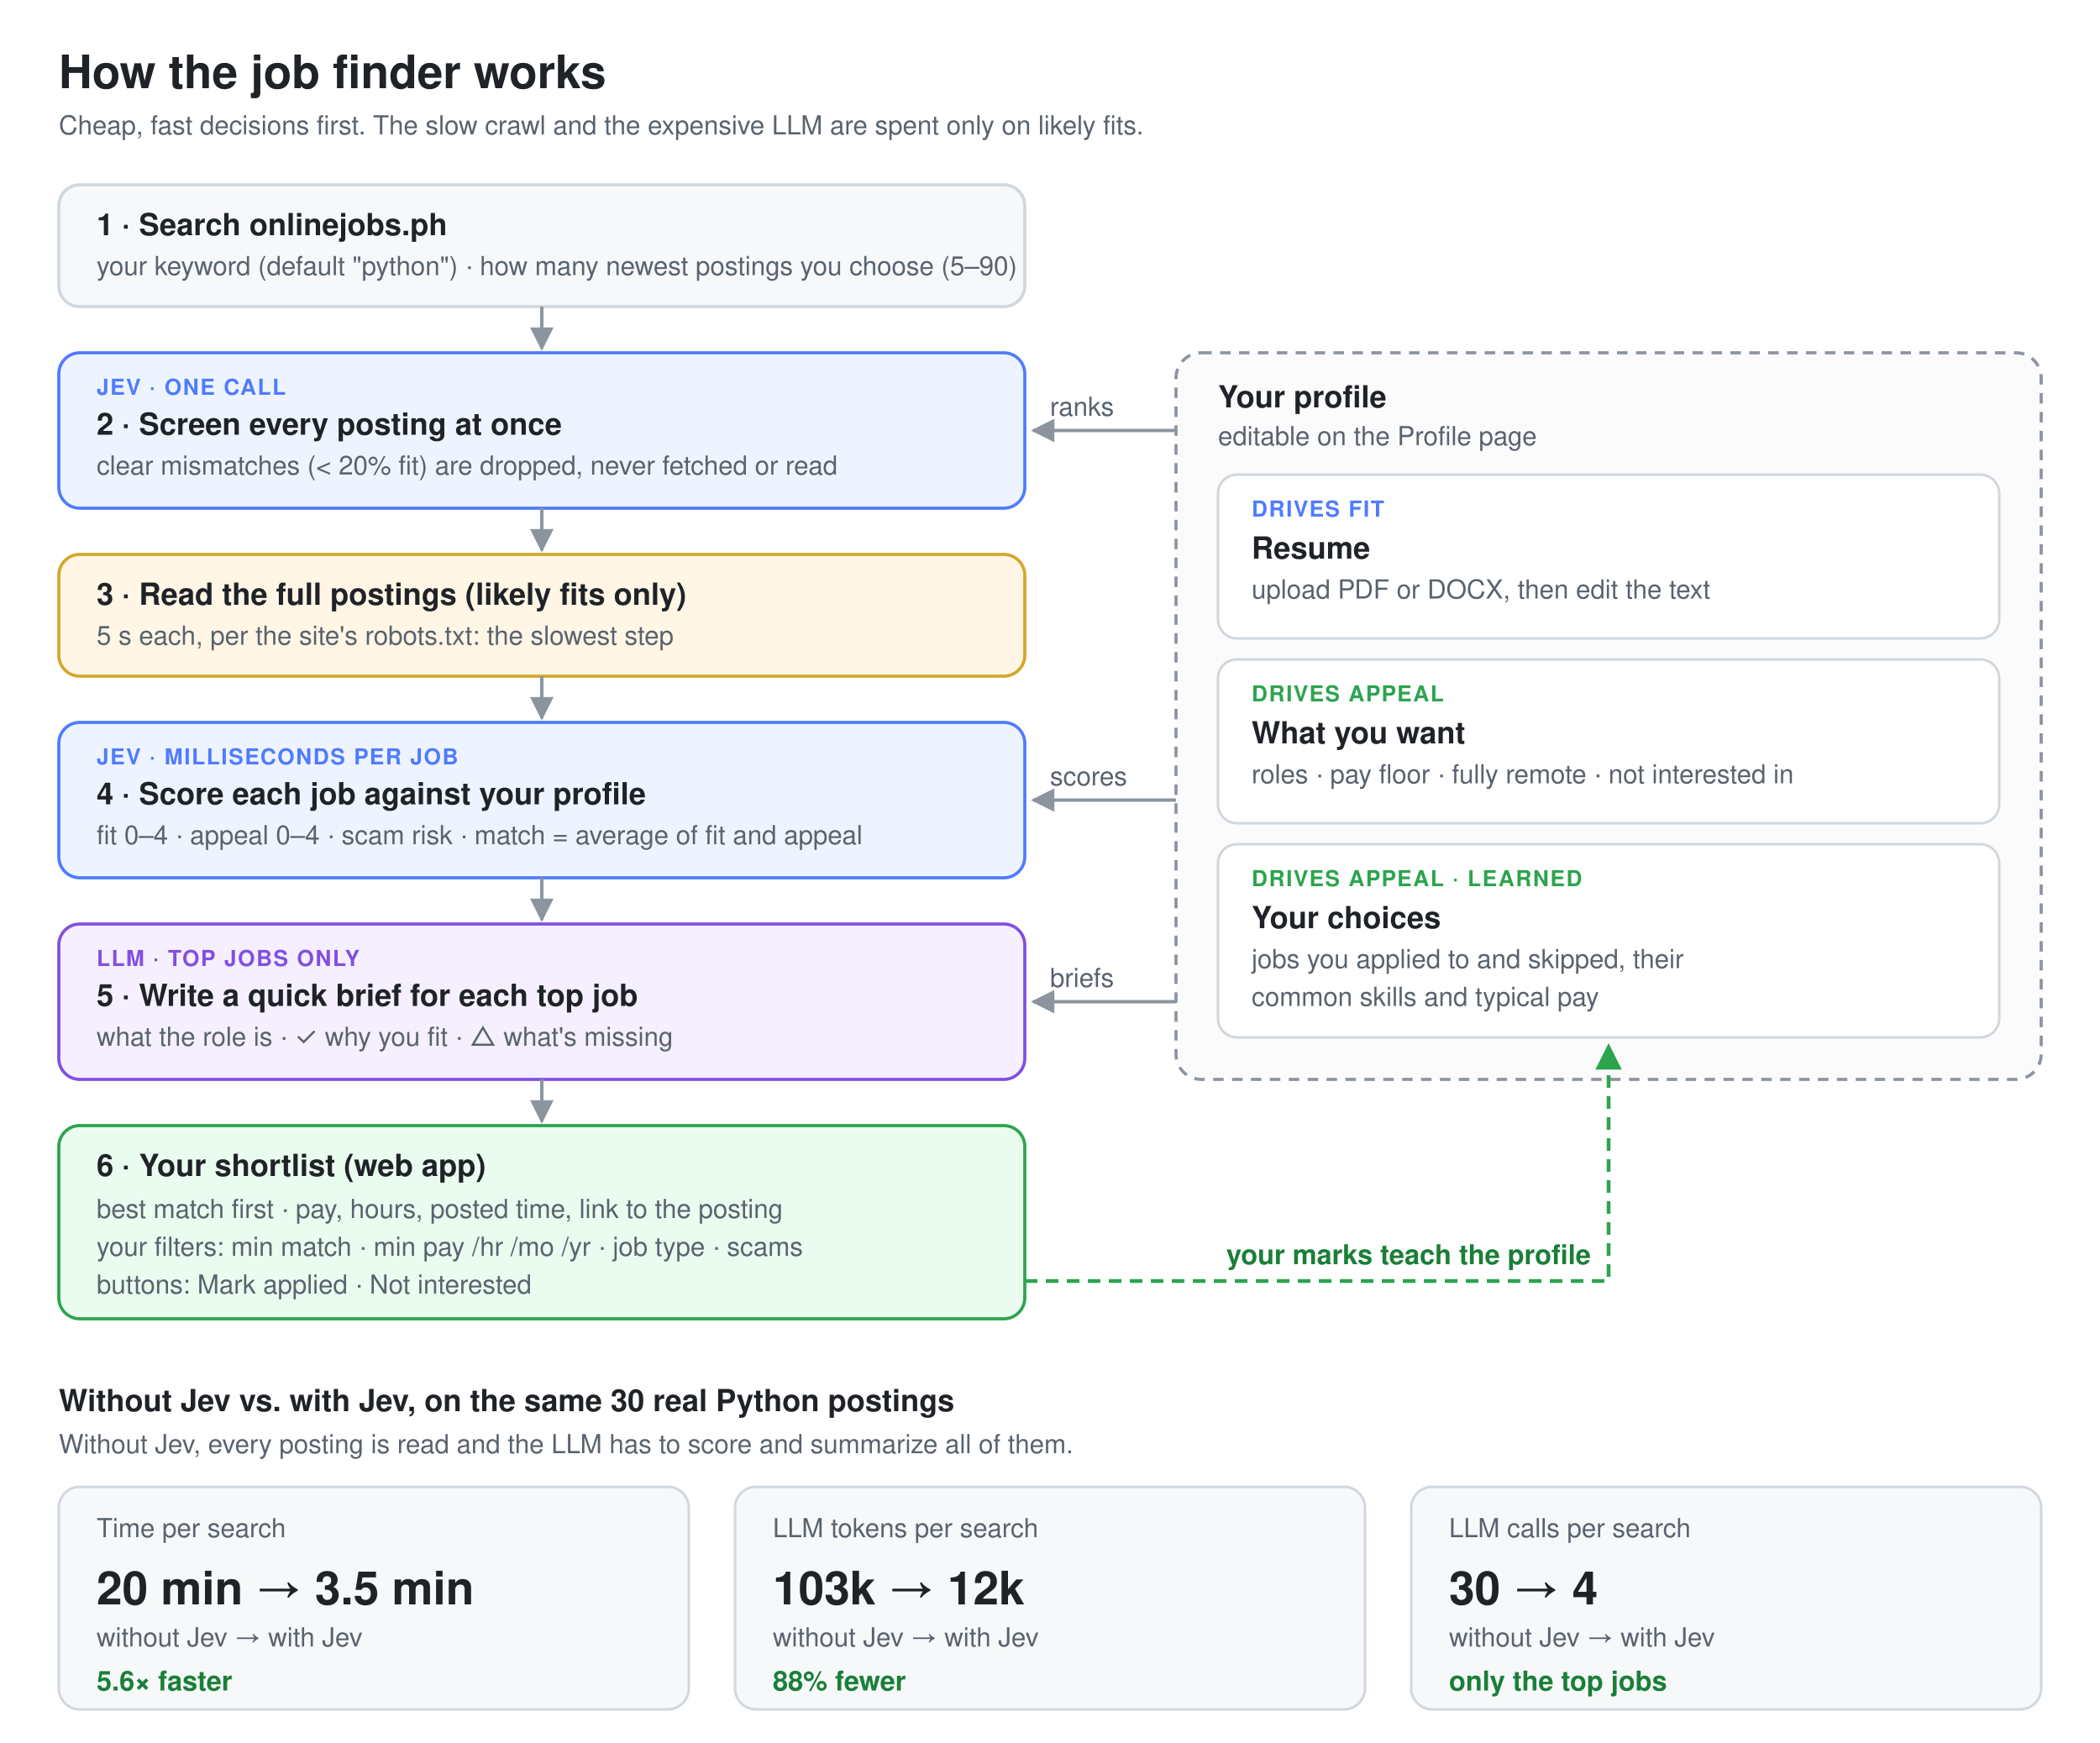
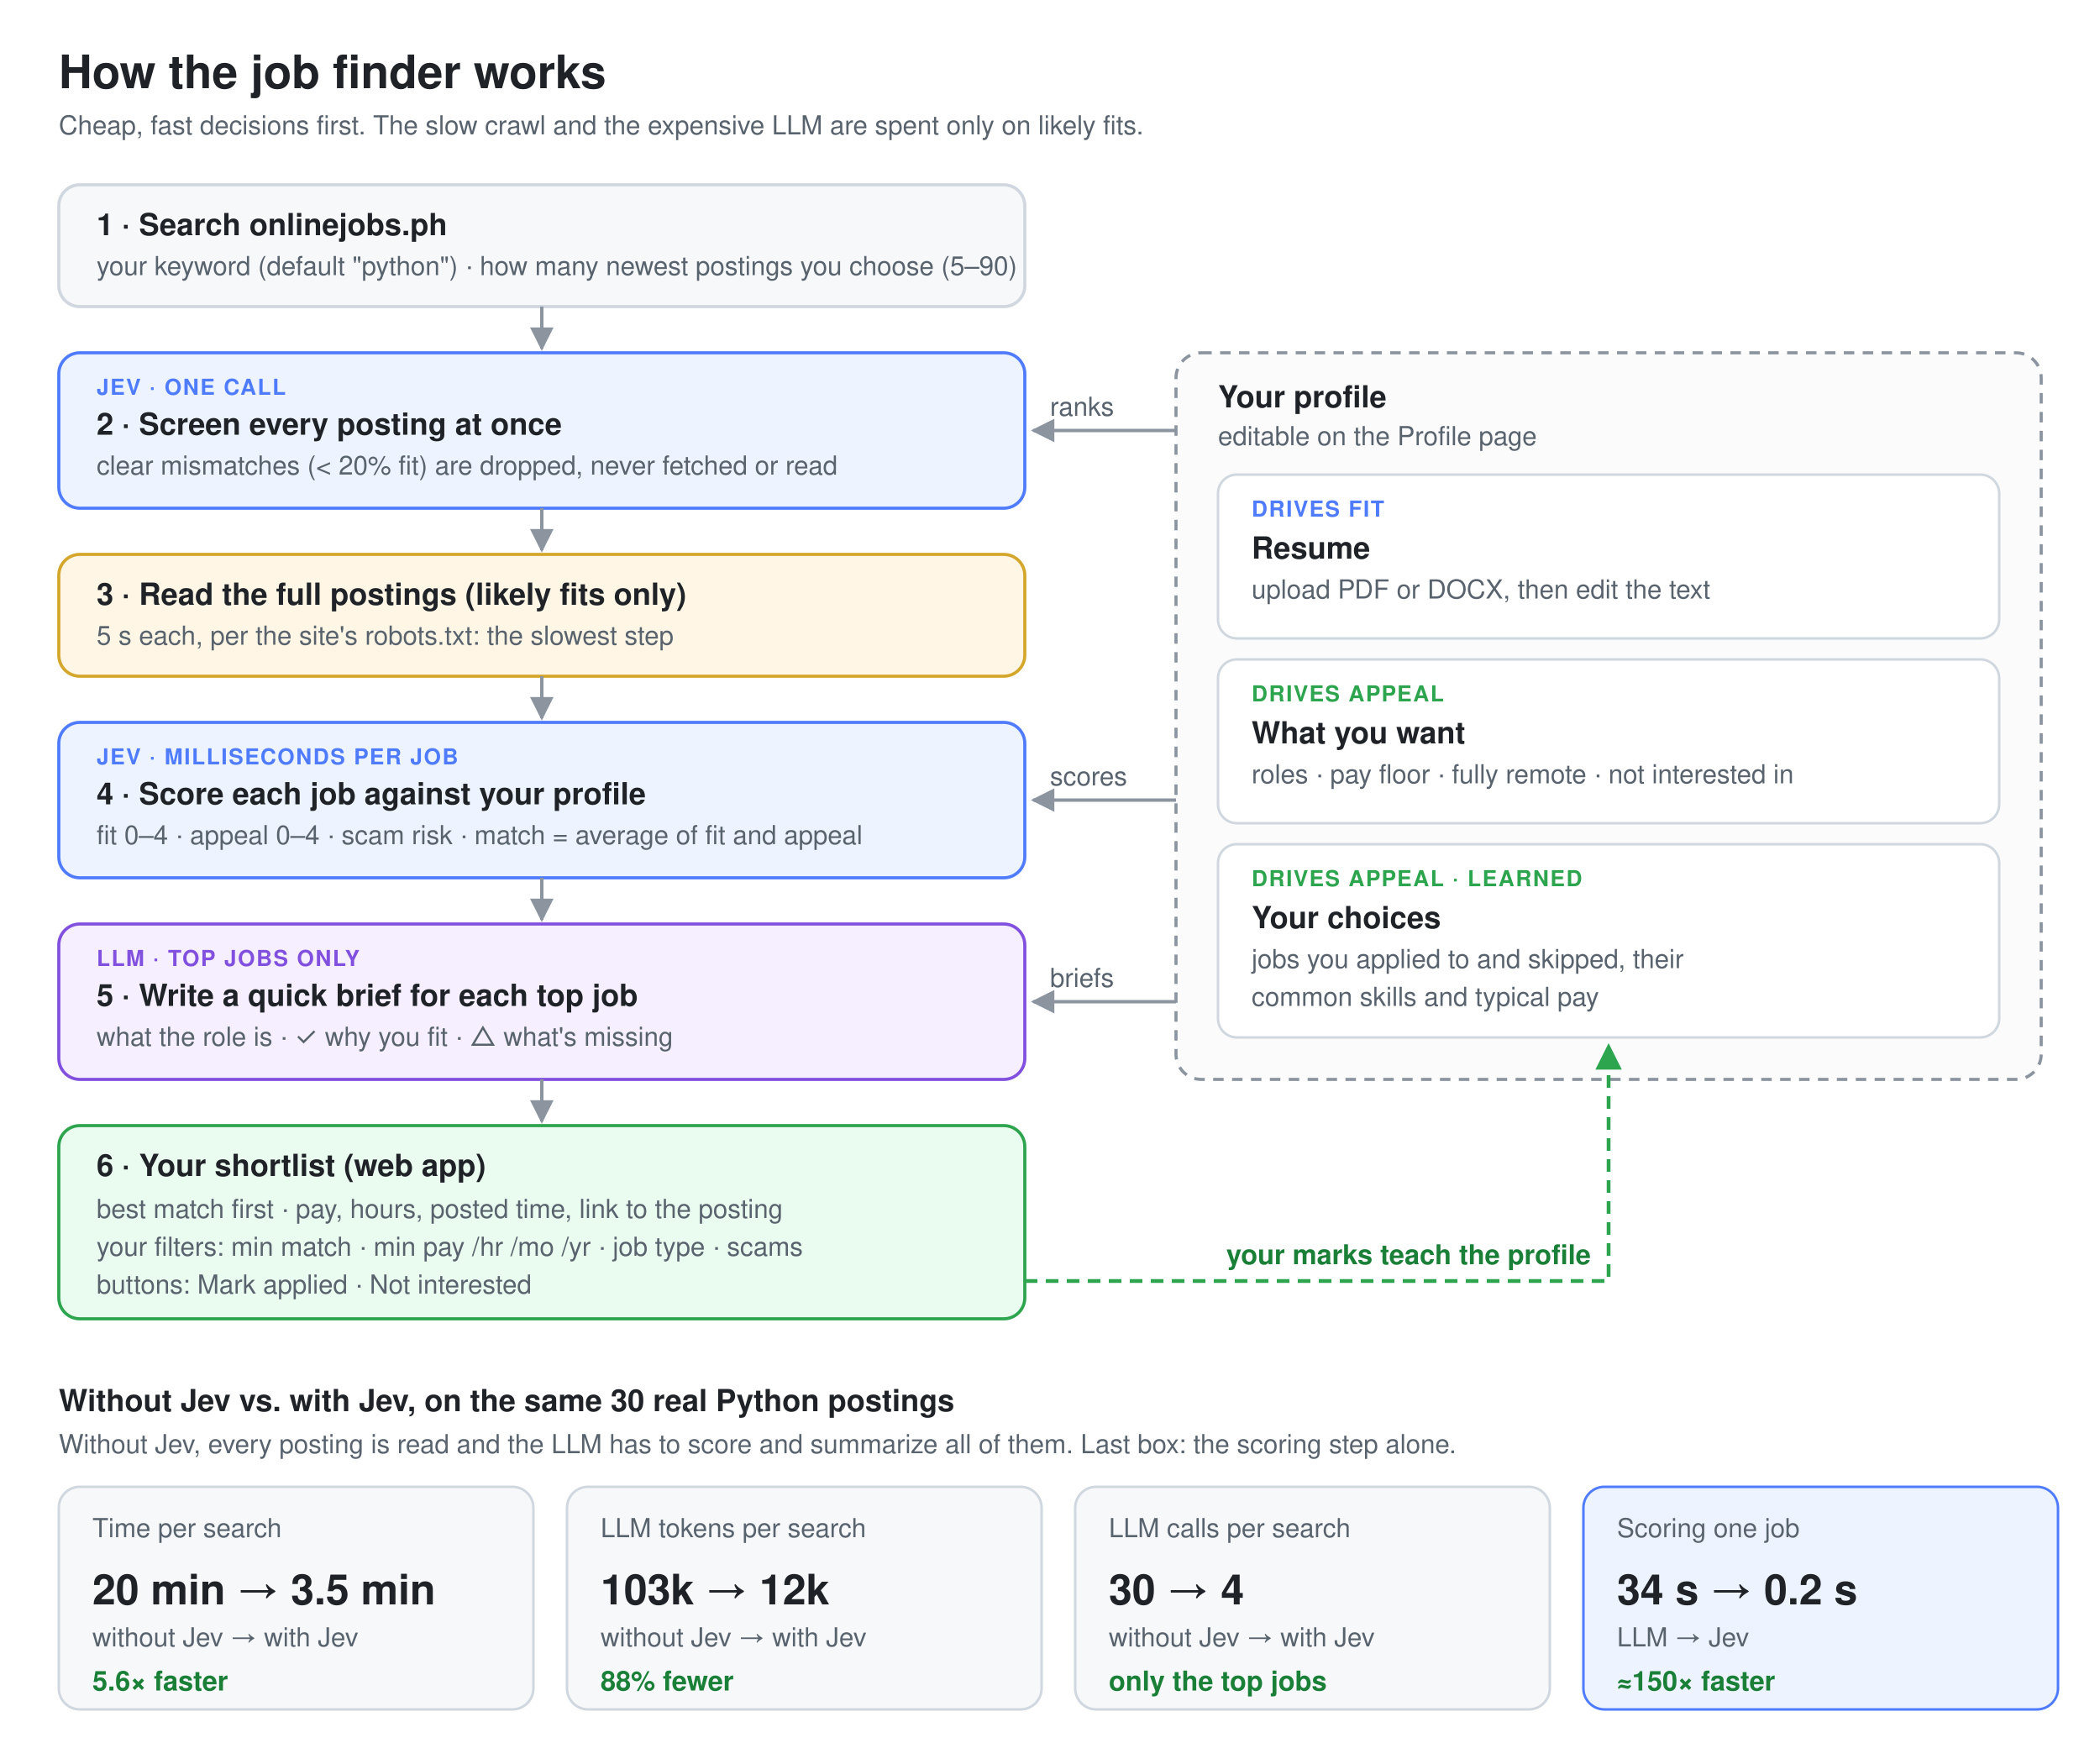
<svg xmlns="http://www.w3.org/2000/svg" viewBox="0 0 1000 830" width="1000" height="830" font-family="-apple-system, Segoe UI, Helvetica, Arial, sans-serif">
  <style>
    .bg { fill: #ffffff; }
    .box { fill: #f6f8fa; stroke: #d0d7de; stroke-width: 1.5; }
    .jev { fill: #eef4ff; stroke: #4f7cff; stroke-width: 1.5; }
    .slow { fill: #fff6e5; stroke: #d4a72c; stroke-width: 1.5; }
    .llm { fill: #f5efff; stroke: #8250df; stroke-width: 1.5; }
    .out { fill: #eafbef; stroke: #2da44e; stroke-width: 1.5; }
    .prof { fill: #fbfbfc; stroke: #8c959f; stroke-width: 1.5; stroke-dasharray: 5 4; }
    .sub { fill: #ffffff; stroke: #d0d7de; stroke-width: 1.2; }
    .stat { fill: #f6f8fa; stroke: #d0d7de; stroke-width: 1.2; }
+     .jevstat { fill: #eef4ff; stroke: #4f7cff; }
    .title { fill: #1f2328; font-size: 22px; font-weight: 700; }
    .h { fill: #1f2328; font-size: 14.5px; font-weight: 600; }
    .t { fill: #59636e; font-size: 12.5px; }
-     .big { fill: #1f2328; font-size: 22px; font-weight: 700; }
+     .big { fill: #1f2328; font-size: 20px; font-weight: 700; }
    .tag { font-size: 10.5px; font-weight: 700; letter-spacing: .06em; }
    .tag-jev { fill: #4f7cff; }
    .tag-llm { fill: #8250df; }
    .tag-fit { fill: #4f7cff; }
    .tag-app { fill: #2da44e; }
    .good { fill: #1a7f37; font-size: 13px; font-weight: 600; }
    .arrow { stroke: #8c959f; stroke-width: 1.6; fill: none; }
    .feed { stroke: #2da44e; stroke-width: 1.8; fill: none; stroke-dasharray: 6 4; }
    .head { fill: #8c959f; }
    .headg { fill: #2da44e; }
    @media (prefers-color-scheme: dark) {
      .bg { fill: #0d1117; }
      .box, .stat { fill: #161b22; stroke: #30363d; }
+       .jevstat { fill: #121d36; stroke: #6e8fff; }
      .jev { fill: #121d36; stroke: #6e8fff; }
      .slow { fill: #2a2110; stroke: #bb8009; }
      .llm { fill: #1f1636; stroke: #a371f7; }
      .out { fill: #0f2a19; stroke: #3fb950; }
      .prof { fill: #0f141b; stroke: #6e7681; }
      .sub { fill: #161b22; stroke: #30363d; }
      .title, .h, .big { fill: #e6edf3; }
      .t { fill: #9198a1; }
      .tag-jev, .tag-fit { fill: #6e8fff; }
      .tag-llm { fill: #a371f7; }
      .tag-app, .good { fill: #3fb950; }
      .arrow { stroke: #6e7681; }
      .head { fill: #6e7681; }
      .feed { stroke: #3fb950; }
      .headg { fill: #3fb950; }
    }
  </style>
  <defs>
    <marker id="a" viewBox="0 0 10 10" refX="9" refY="5" markerWidth="7" markerHeight="7" orient="auto">
      <path d="M0,0 L10,5 L0,10 z" class="head" />
    </marker>
    <marker id="g" viewBox="0 0 10 10" refX="9" refY="5" markerWidth="7" markerHeight="7" orient="auto">
      <path d="M0,0 L10,5 L0,10 z" class="headg" />
    </marker>
  </defs>
  <rect class="bg" width="1000" height="830" />
  <text class="title" x="28" y="42">How the job finder works</text>
  <text class="t" x="28" y="64">Cheap, fast decisions first. The slow crawl and the expensive LLM are spent only on likely fits.</text>
  <rect class="box" x="28" y="88" width="460" height="58" rx="10" />
  <text class="h" x="46" y="112">1 · Search onlinejobs.ph</text>
  <text class="t" x="46" y="131">your keyword (default "python") · how many newest postings you choose (5–90)</text>
  <path class="arrow" d="M258,146 V166" marker-end="url(#a)" />
  <rect class="jev" x="28" y="168" width="460" height="74" rx="10" />
  <text class="tag tag-jev" x="46" y="188">JEV · ONE CALL</text>
  <text class="h" x="46" y="207">2 · Screen every posting at once</text>
  <text class="t" x="46" y="226">clear mismatches (&lt; 20% fit) are dropped, never fetched or read</text>
  <path class="arrow" d="M258,242 V262" marker-end="url(#a)" />
  <rect class="slow" x="28" y="264" width="460" height="58" rx="10" />
  <text class="h" x="46" y="288">3 · Read the full postings (likely fits only)</text>
  <text class="t" x="46" y="307">5 s each, per the site's robots.txt: the slowest step</text>
  <path class="arrow" d="M258,322 V342" marker-end="url(#a)" />
  <rect class="jev" x="28" y="344" width="460" height="74" rx="10" />
  <text class="tag tag-jev" x="46" y="364">JEV · MILLISECONDS PER JOB</text>
  <text class="h" x="46" y="383">4 · Score each job against your profile</text>
  <text class="t" x="46" y="402">fit 0–4 · appeal 0–4 · scam risk · match = average of fit and appeal</text>
  <path class="arrow" d="M258,418 V438" marker-end="url(#a)" />
  <rect class="llm" x="28" y="440" width="460" height="74" rx="10" />
  <text class="tag tag-llm" x="46" y="460">LLM · TOP JOBS ONLY</text>
  <text class="h" x="46" y="479">5 · Write a quick brief for each top job</text>
  <text class="t" x="46" y="498">what the role is · ✓ why you fit · △ what's missing</text>
  <path class="arrow" d="M258,514 V534" marker-end="url(#a)" />
  <rect class="out" x="28" y="536" width="460" height="92" rx="10" />
  <text class="h" x="46" y="560">6 · Your shortlist (web app)</text>
  <text class="t" x="46" y="580">best match first · pay, hours, posted time, link to the posting</text>
  <text class="t" x="46" y="598">your filters: min match · min pay /hr /mo /yr · job type · scams</text>
  <text class="t" x="46" y="616">buttons: Mark applied · Not interested</text>
  <rect class="prof" x="560" y="168" width="412" height="346" rx="12" />
  <text class="h" x="580" y="194">Your profile</text>
  <text class="t" x="580" y="212">editable on the Profile page</text>
  <rect class="sub" x="580" y="226" width="372" height="78" rx="9" />
  <text class="tag tag-fit" x="596" y="246">DRIVES FIT</text>
  <text class="h" x="596" y="266">Resume</text>
  <text class="t" x="596" y="285">upload PDF or DOCX, then edit the text</text>
  <rect class="sub" x="580" y="314" width="372" height="78" rx="9" />
  <text class="tag tag-app" x="596" y="334">DRIVES APPEAL</text>
  <text class="h" x="596" y="354">What you want</text>
  <text class="t" x="596" y="373">roles · pay floor · fully remote · not interested in</text>
  <rect class="sub" x="580" y="402" width="372" height="92" rx="9" />
  <text class="tag tag-app" x="596" y="422">DRIVES APPEAL · LEARNED</text>
  <text class="h" x="596" y="442">Your choices</text>
  <text class="t" x="596" y="461">jobs you applied to and skipped, their</text>
  <text class="t" x="596" y="479">common skills and typical pay</text>
  <path class="arrow" d="M560,205 H492" marker-end="url(#a)" />
  <path class="arrow" d="M560,381 H492" marker-end="url(#a)" />
  <path class="arrow" d="M560,477 H492" marker-end="url(#a)" />
  <text class="t" x="500" y="198" font-size="11">ranks</text>
  <text class="t" x="500" y="374" font-size="11">scores</text>
  <text class="t" x="500" y="470" font-size="11">briefs</text>
  <path class="feed" d="M488,610 H766 V498" marker-end="url(#g)" />
  <text class="good" x="584" y="602">your marks teach the profile</text>
  <text class="h" x="28" y="672">Without Jev vs. with Jev, on the same 30 real Python postings</text>
-   <text class="t" x="28" y="692">Without Jev, every posting is read and the LLM has to score and summarize all of them.</text>
-   <rect class="stat" x="28" y="708" width="300" height="106" rx="10" />
-   <text class="t" x="46" y="732">Time per search</text>
-   <text class="big" x="46" y="764">20 min → 3.5 min</text>
-   <text class="t" x="46" y="784" font-size="11">without Jev → with Jev</text>
-   <text class="good" x="46" y="805">5.6× faster</text>
-   <rect class="stat" x="350" y="708" width="300" height="106" rx="10" />
-   <text class="t" x="368" y="732">LLM tokens per search</text>
-   <text class="big" x="368" y="764">103k → 12k</text>
-   <text class="t" x="368" y="784" font-size="11">without Jev → with Jev</text>
-   <text class="good" x="368" y="805">88% fewer</text>
-   <rect class="stat" x="672" y="708" width="300" height="106" rx="10" />
-   <text class="t" x="690" y="732">LLM calls per search</text>
-   <text class="big" x="690" y="764">30 → 4</text>
-   <text class="t" x="690" y="784" font-size="11">without Jev → with Jev</text>
-   <text class="good" x="690" y="805">only the top jobs</text>
+   <text class="t" x="28" y="692">Without Jev, every posting is read and the LLM has to score and summarize all of them. Last box: the scoring step alone.</text>
+   <rect class="stat" x="28" y="708" width="226" height="106" rx="10" />
+   <text class="t" x="44" y="732">Time per search</text>
+   <text class="big" x="44" y="764">20 min → 3.5 min</text>
+   <text class="t" x="44" y="784" font-size="11">without Jev → with Jev</text>
+   <text class="good" x="44" y="805">5.6× faster</text>
+   <rect class="stat" x="270" y="708" width="226" height="106" rx="10" />
+   <text class="t" x="286" y="732">LLM tokens per search</text>
+   <text class="big" x="286" y="764">103k → 12k</text>
+   <text class="t" x="286" y="784" font-size="11">without Jev → with Jev</text>
+   <text class="good" x="286" y="805">88% fewer</text>
+   <rect class="stat" x="512" y="708" width="226" height="106" rx="10" />
+   <text class="t" x="528" y="732">LLM calls per search</text>
+   <text class="big" x="528" y="764">30 → 4</text>
+   <text class="t" x="528" y="784" font-size="11">without Jev → with Jev</text>
+   <text class="good" x="528" y="805">only the top jobs</text>
+   <rect class="stat jevstat" x="754" y="708" width="226" height="106" rx="10" />
+   <text class="t" x="770" y="732">Scoring one job</text>
+   <text class="big" x="770" y="764">34 s → 0.2 s</text>
+   <text class="t" x="770" y="784" font-size="11">LLM → Jev</text>
+   <text class="good" x="770" y="805">≈150× faster</text>
</svg>
